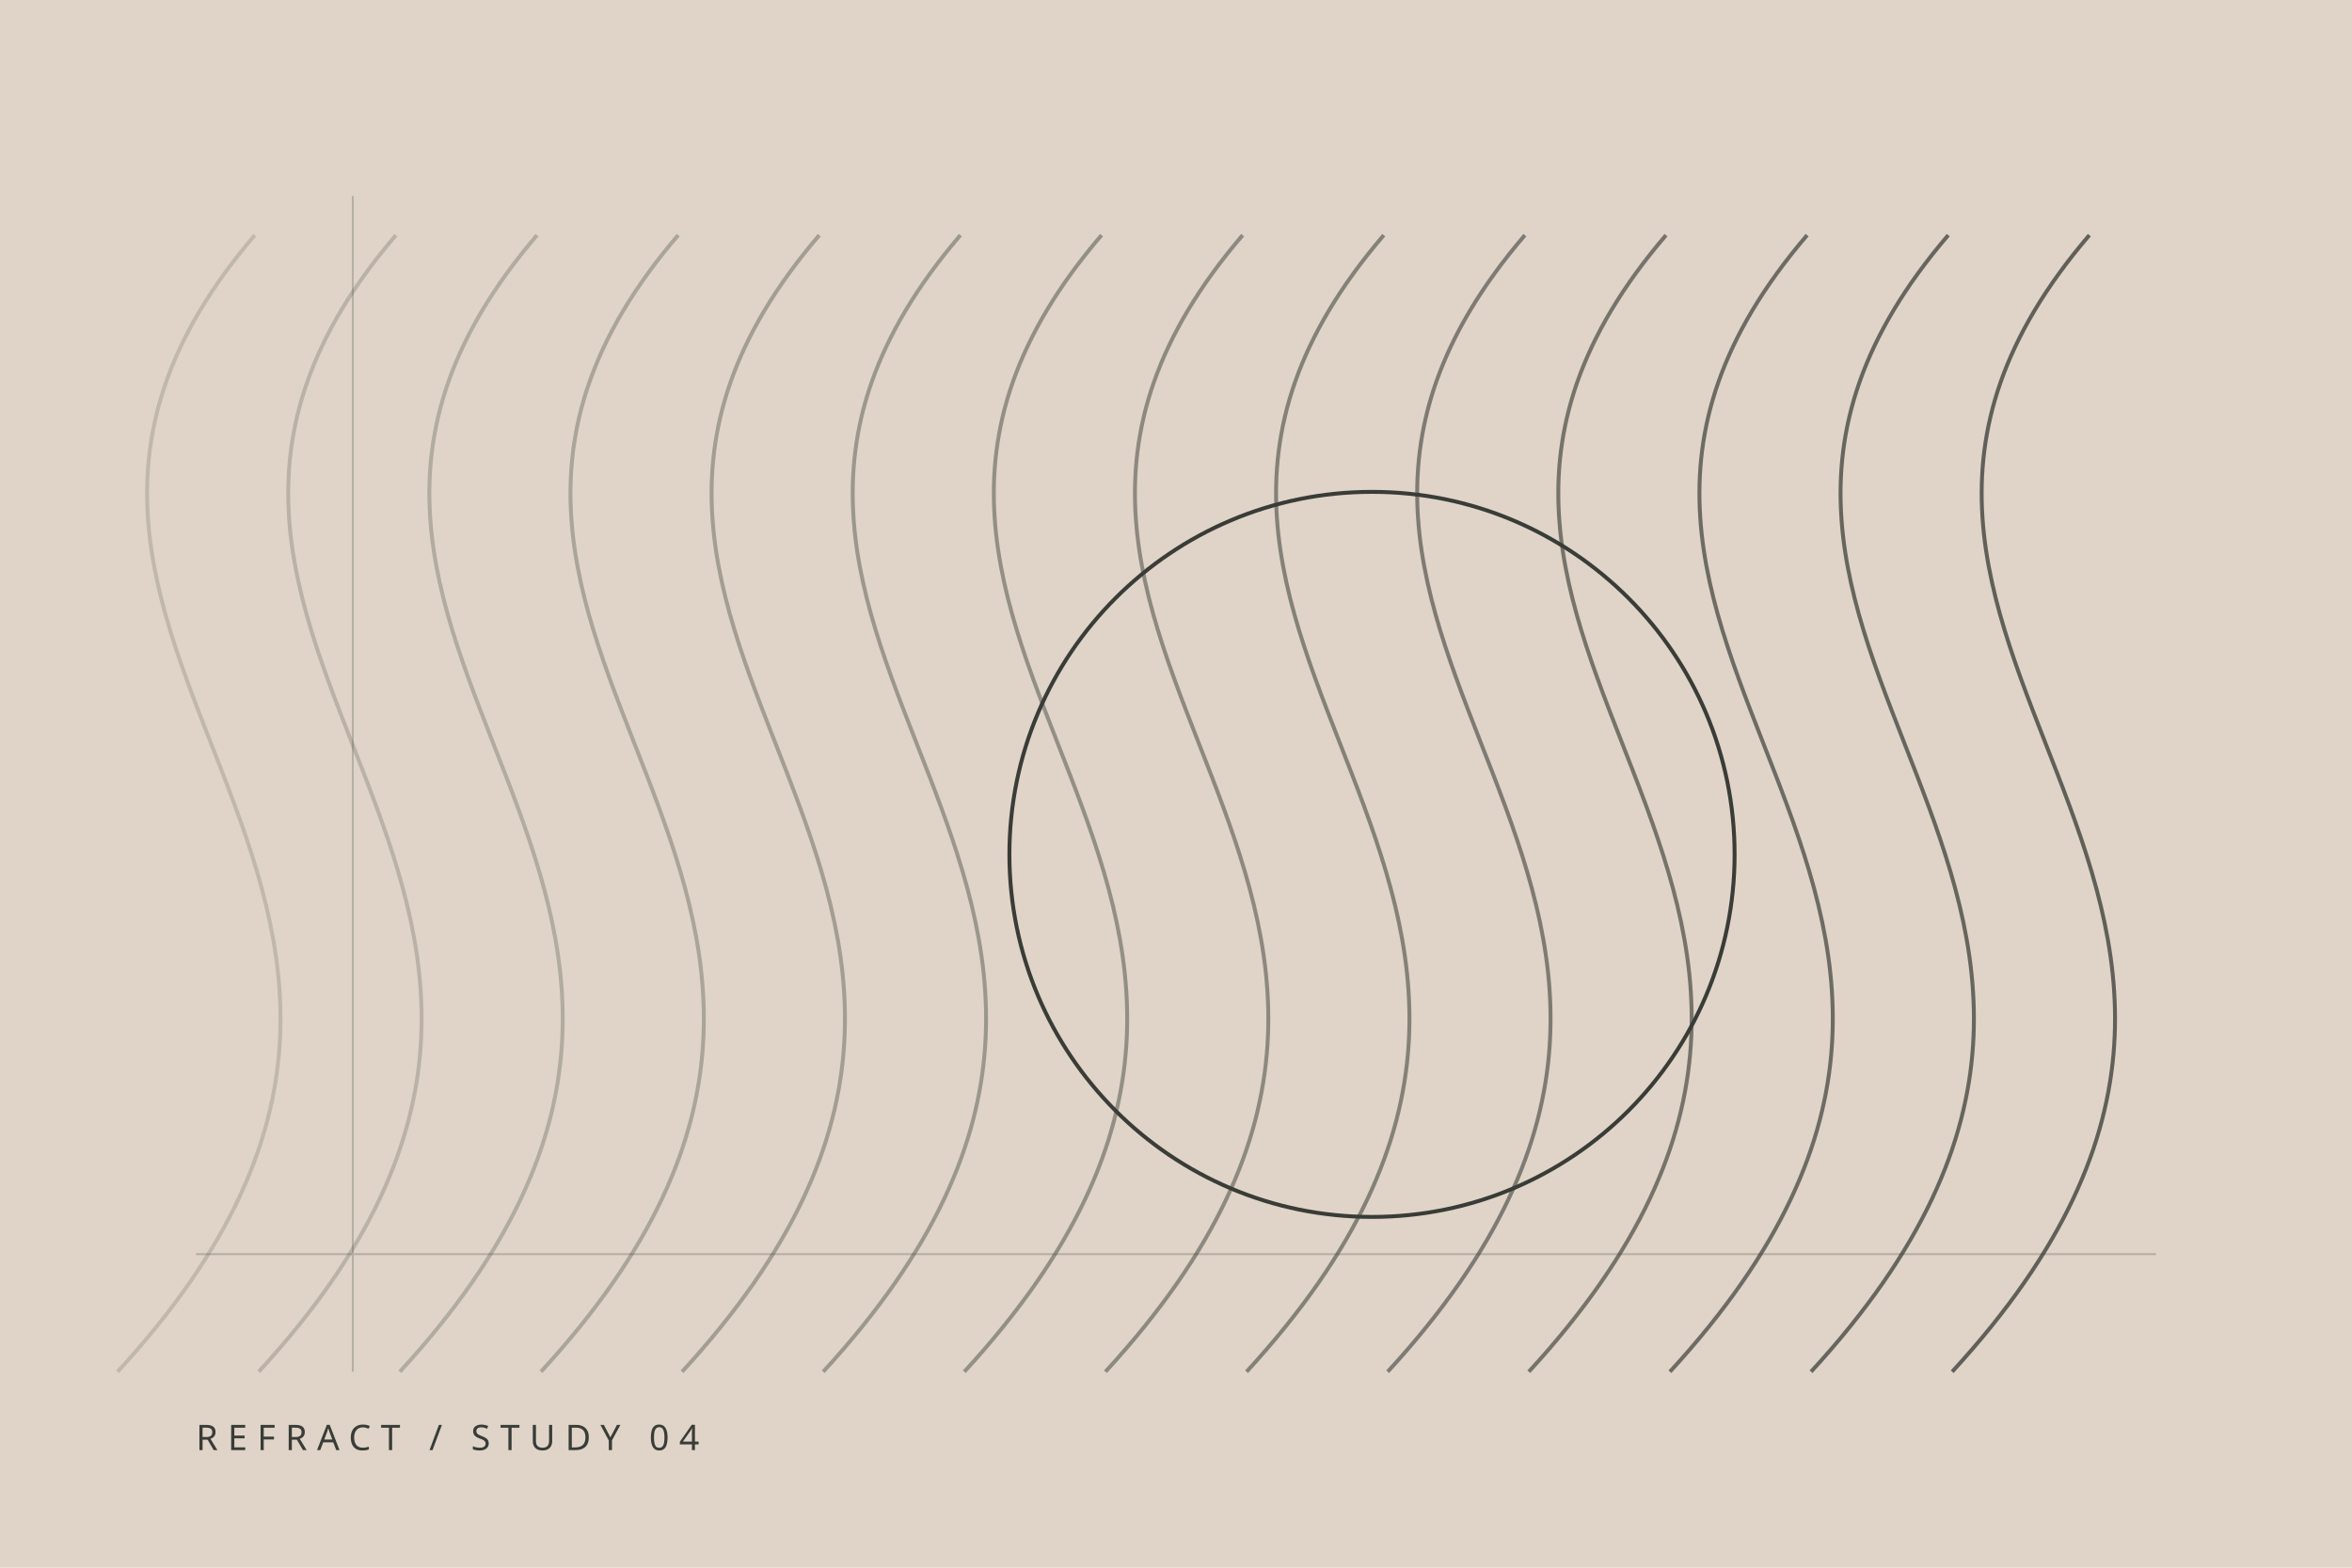
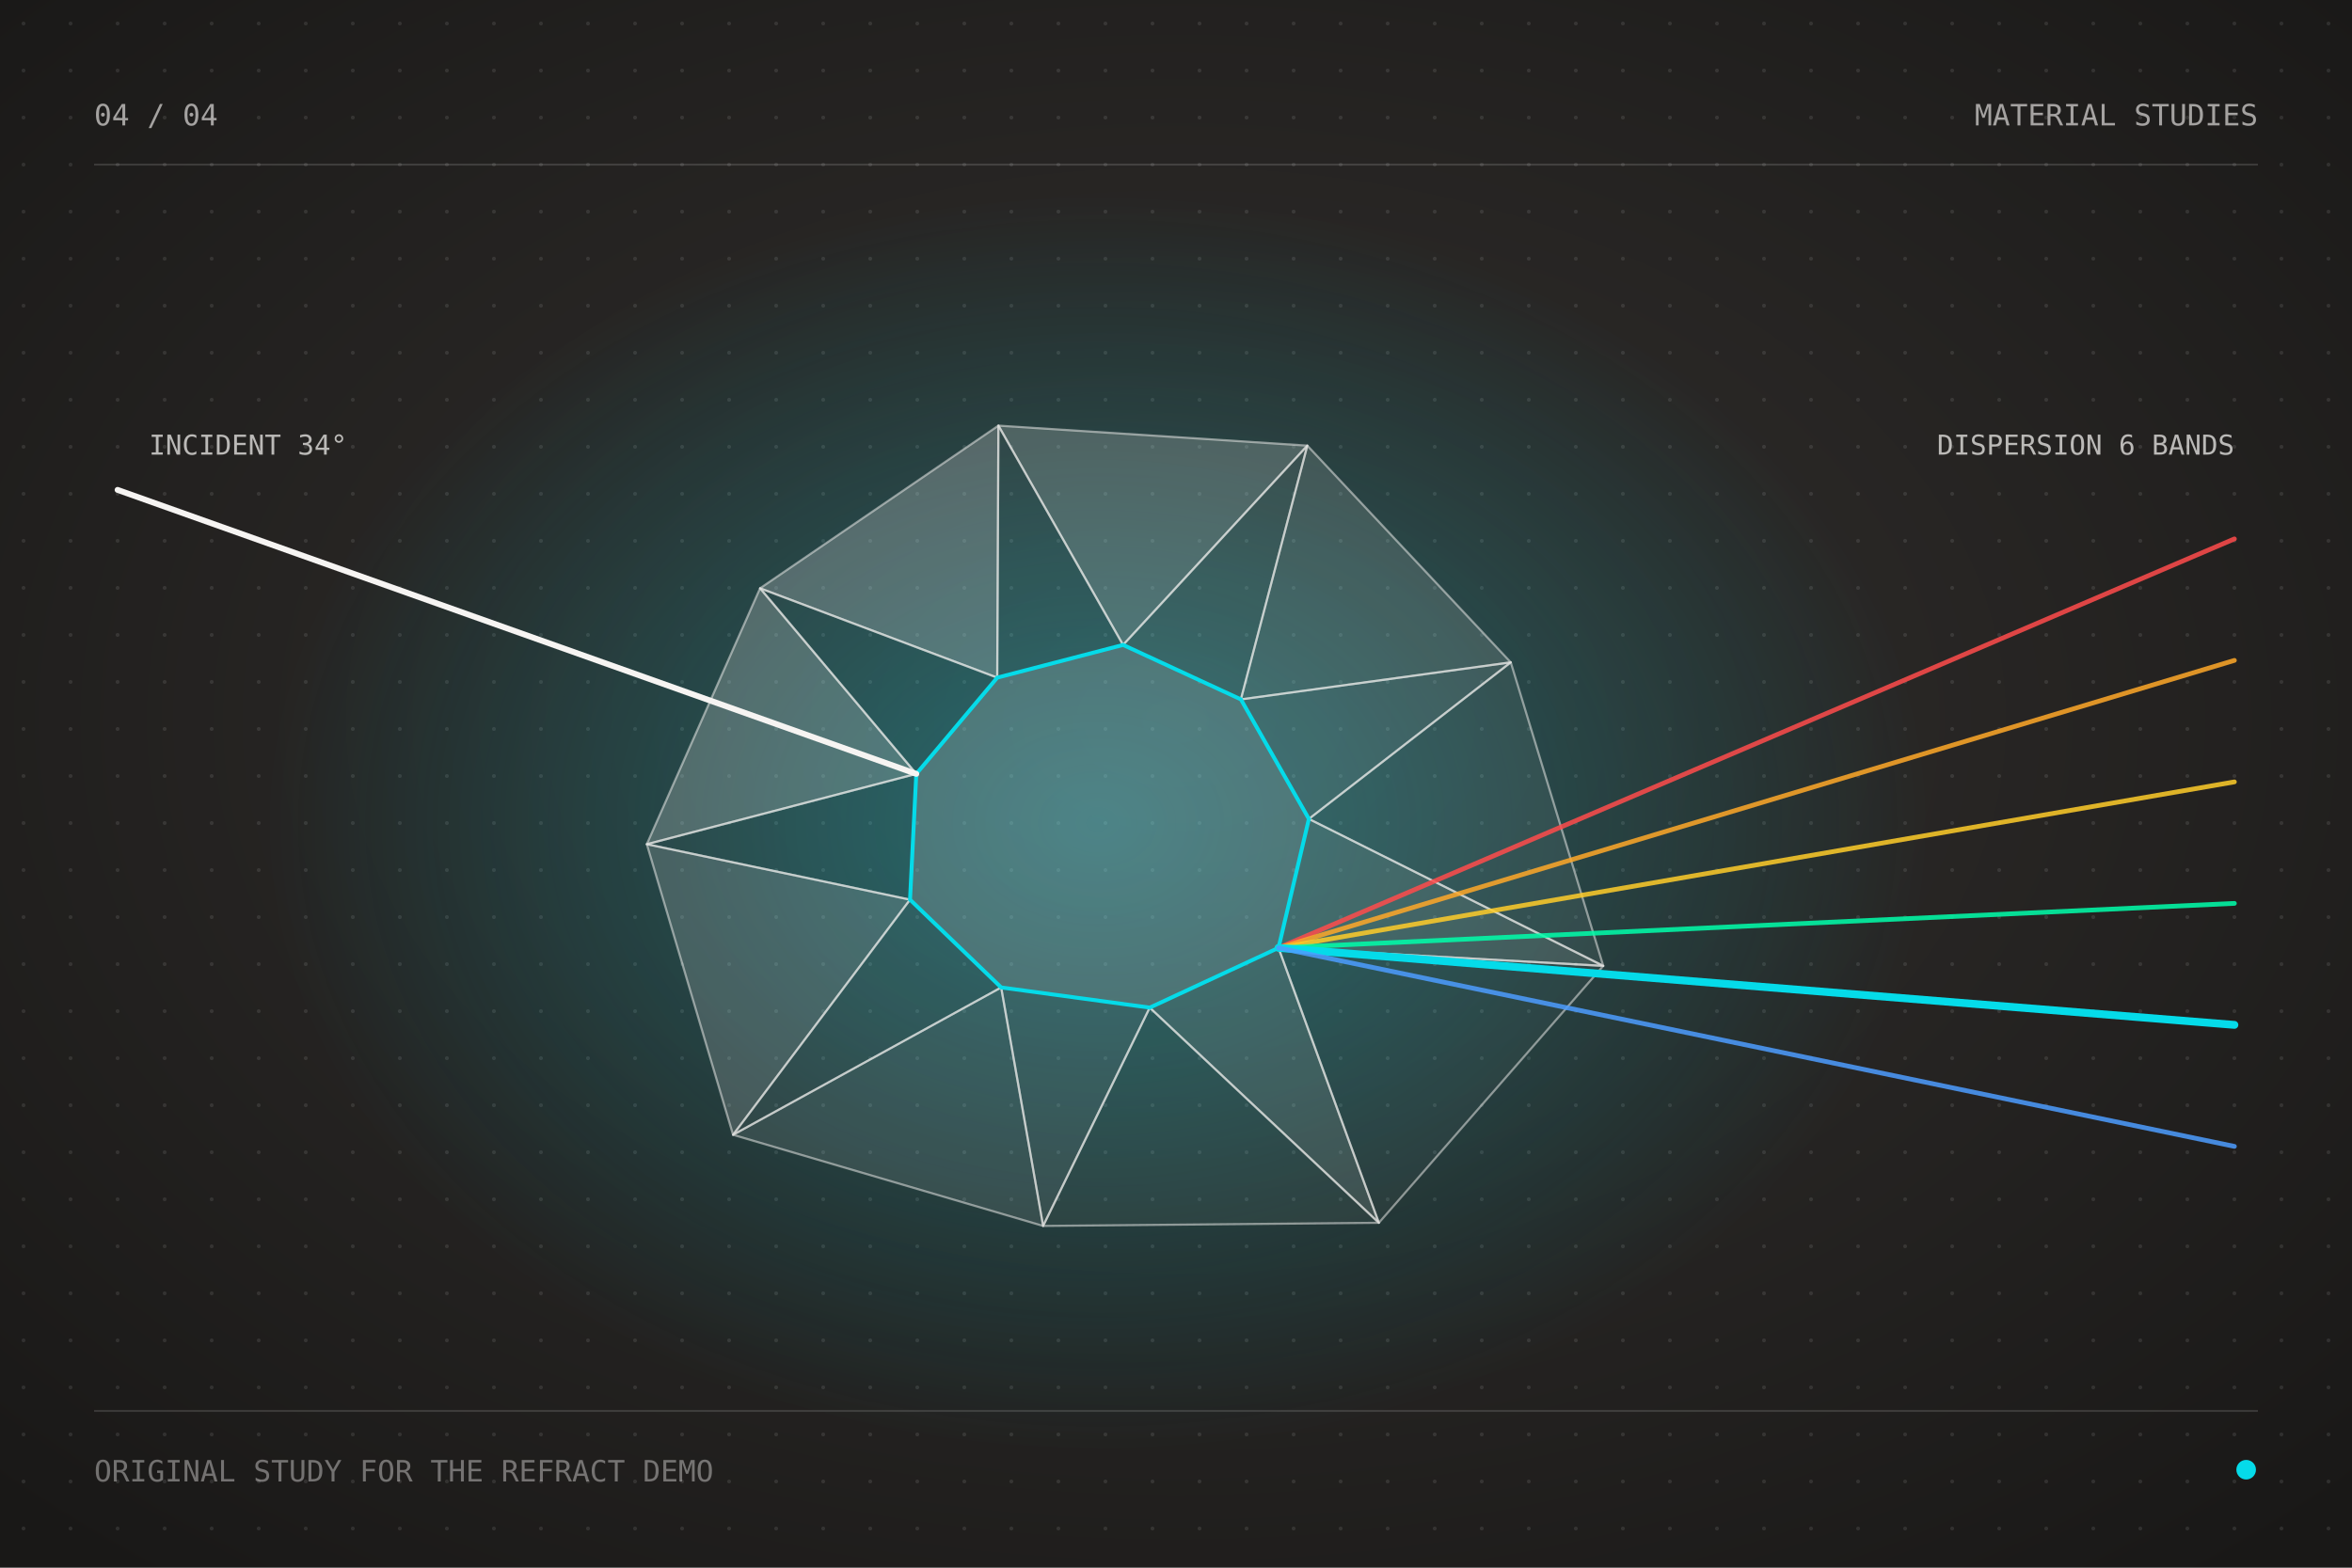
<svg xmlns="http://www.w3.org/2000/svg" width="1200" height="800" viewBox="0 0 1200 800">
-   <rect width="1200" height="800" fill="#dfd4c7" />
-   <path d="M130 120 C-50 330 290 450 60 700" fill="none" stroke="#393c37" stroke-opacity="0.18" stroke-width="2" />
-   <path d="M202 120 C22 330 362 450 132 700" fill="none" stroke="#393c37" stroke-opacity="0.22" stroke-width="2" />
-   <path d="M274 120 C94 330 434 450 204 700" fill="none" stroke="#393c37" stroke-opacity="0.27" stroke-width="2" />
-   <path d="M346 120 C166 330 506 450 276 700" fill="none" stroke="#393c37" stroke-opacity="0.32" stroke-width="2" />
-   <path d="M418 120 C238 330 578 450 348 700" fill="none" stroke="#393c37" stroke-opacity="0.36" stroke-width="2" />
-   <path d="M490 120 C310 330 650 450 420 700" fill="none" stroke="#393c37" stroke-opacity="0.40" stroke-width="2" />
-   <path d="M562 120 C382 330 722 450 492 700" fill="none" stroke="#393c37" stroke-opacity="0.45" stroke-width="2" />
-   <path d="M634 120 C454 330 794 450 564 700" fill="none" stroke="#393c37" stroke-opacity="0.49" stroke-width="2" />
-   <path d="M706 120 C526 330 866 450 636 700" fill="none" stroke="#393c37" stroke-opacity="0.54" stroke-width="2" />
-   <path d="M778 120 C598 330 938 450 708 700" fill="none" stroke="#393c37" stroke-opacity="0.58" stroke-width="2" />
-   <path d="M850 120 C670 330 1010 450 780 700" fill="none" stroke="#393c37" stroke-opacity="0.63" stroke-width="2" />
-   <path d="M922 120 C742 330 1082 450 852 700" fill="none" stroke="#393c37" stroke-opacity="0.68" stroke-width="2" />
-   <path d="M994 120 C814 330 1154 450 924 700" fill="none" stroke="#393c37" stroke-opacity="0.72" stroke-width="2" />
-   <path d="M1066 120 C886 330 1226 450 996 700" fill="none" stroke="#393c37" stroke-opacity="0.76" stroke-width="2" />
-   <circle cx="700" cy="436" r="185" fill="none" stroke="#393c37" stroke-width="2" />
-   <path d="M100 640 H1100 M180 100 V700" stroke="#393c37" stroke-opacity=".24" />
-   <text x="100" y="740" font-family="sans-serif" font-size="18" letter-spacing="5" fill="#393c37">REFRACT / STUDY 04</text>
+   <defs>
+     <radialGradient id="g" cx="50%" cy="46%" r="70%">
+       <stop offset="0" stop-color="#34312f" />
+       <stop offset="1" stop-color="#191817" />
+     </radialGradient>
+     <radialGradient id="a" cx="50%" cy="50%" r="50%">
+       <stop offset="0" stop-color="#05dbe9" stop-opacity=".34" />
+       <stop offset="1" stop-color="#05dbe9" stop-opacity="0" />
+     </radialGradient>
+     <pattern id="d" width="24" height="24" patternUnits="userSpaceOnUse">
+       <circle cx="12" cy="12" r="1" fill="#f6f4f2" fill-opacity=".1" />
+     </pattern>
+   </defs>
+   <rect width="1200" height="800" fill="url(#g)" />
+   <rect width="1200" height="800" fill="url(#d)" />
+   <ellipse cx="560" cy="420" rx="430" ry="320" fill="url(#a)" />
+   <path d="M770.8 338L818 492.9L667.8 417.9Z" fill="#f6f4f2" fill-opacity="0.063" stroke="#f6f4f2" stroke-opacity=".5" stroke-width="1.1" stroke-linejoin="round" />
+   <path d="M770.8 338L667.8 417.9L633.1 356.9Z" fill="#f6f4f2" fill-opacity="0.12" stroke="#f6f4f2" stroke-opacity=".5" stroke-width="1.1" stroke-linejoin="round" />
+   <path d="M818 492.9L703.5 624L652.3 483.7Z" fill="#f6f4f2" fill-opacity="0.031" stroke="#f6f4f2" stroke-opacity=".5" stroke-width="1.1" stroke-linejoin="round" />
+   <path d="M818 492.9L652.3 483.7L667.8 417.9Z" fill="#f6f4f2" fill-opacity="0.139" stroke="#f6f4f2" stroke-opacity=".5" stroke-width="1.1" stroke-linejoin="round" />
+   <path d="M703.5 624L532.2 625.6L586.6 514.2Z" fill="#f6f4f2" fill-opacity="0.045" stroke="#f6f4f2" stroke-opacity=".5" stroke-width="1.1" stroke-linejoin="round" />
+   <path d="M703.5 624L586.6 514.2L652.3 483.7Z" fill="#f6f4f2" fill-opacity="0.131" stroke="#f6f4f2" stroke-opacity=".5" stroke-width="1.1" stroke-linejoin="round" />
+   <path d="M532.2 625.6L374 579.1L510.8 503.9Z" fill="#f6f4f2" fill-opacity="0.099" stroke="#f6f4f2" stroke-opacity=".5" stroke-width="1.1" stroke-linejoin="round" />
+   <path d="M532.2 625.6L510.8 503.9L586.6 514.2Z" fill="#f6f4f2" fill-opacity="0.099" stroke="#f6f4f2" stroke-opacity=".5" stroke-width="1.1" stroke-linejoin="round" />
+   <path d="M374 579.1L330 430.8L464.3 459.1Z" fill="#f6f4f2" fill-opacity="0.167" stroke="#f6f4f2" stroke-opacity=".5" stroke-width="1.1" stroke-linejoin="round" />
+   <path d="M374 579.1L464.3 459.1L510.8 503.9Z" fill="#f6f4f2" fill-opacity="0.058" stroke="#f6f4f2" stroke-opacity=".5" stroke-width="1.1" stroke-linejoin="round" />
+   <path d="M330 430.8L387.8 300.2L467.5 394.9Z" fill="#f6f4f2" fill-opacity="0.218" stroke="#f6f4f2" stroke-opacity=".5" stroke-width="1.1" stroke-linejoin="round" />
+   <path d="M330 430.8L467.5 394.9L464.3 459.1Z" fill="#f6f4f2" fill-opacity="0.027" stroke="#f6f4f2" stroke-opacity=".5" stroke-width="1.1" stroke-linejoin="round" />
+   <path d="M387.8 300.2L509.4 217.2L508.8 345.8Z" fill="#f6f4f2" fill-opacity="0.228" stroke="#f6f4f2" stroke-opacity=".5" stroke-width="1.1" stroke-linejoin="round" />
+   <path d="M387.8 300.2L508.8 345.8L467.5 394.9Z" fill="#f6f4f2" fill-opacity="0.021" stroke="#f6f4f2" stroke-opacity=".5" stroke-width="1.1" stroke-linejoin="round" />
+   <path d="M509.4 217.2L667 227.4L573 329.1Z" fill="#f6f4f2" fill-opacity="0.192" stroke="#f6f4f2" stroke-opacity=".5" stroke-width="1.1" stroke-linejoin="round" />
+   <path d="M509.4 217.2L573 329.1L508.8 345.8Z" fill="#f6f4f2" fill-opacity="0.043" stroke="#f6f4f2" stroke-opacity=".5" stroke-width="1.1" stroke-linejoin="round" />
+   <path d="M667 227.4L770.8 338L633.1 356.9Z" fill="#f6f4f2" fill-opacity="0.127" stroke="#f6f4f2" stroke-opacity=".5" stroke-width="1.1" stroke-linejoin="round" />
+   <path d="M667 227.4L633.1 356.9L573 329.1Z" fill="#f6f4f2" fill-opacity="0.082" stroke="#f6f4f2" stroke-opacity=".5" stroke-width="1.1" stroke-linejoin="round" />
+   <path d="M667.8 417.9L652.3 483.7L586.6 514.2L510.8 503.9L464.3 459.1L467.5 394.9L508.8 345.8L573 329.1L633.1 356.9Z" fill="#f6f4f2" fill-opacity="0.2" stroke="#f6f4f2" stroke-opacity=".5" stroke-width="1.1" stroke-linejoin="round" />
+   <path d="M667.8 417.9L652.3 483.7L586.6 514.2L510.8 503.9L464.3 459.1L467.5 394.9L508.8 345.8L573 329.1L633.1 356.9Z" fill="none" stroke="#05dbe9" stroke-width="2" />
+   <path d="M60 250L467.5 394.9" stroke="#f6f4f2" stroke-width="3" stroke-linecap="round" />
+   <path d="M652.3 483.7L1140 275" stroke="#ff4b4b" stroke-width="2.4" stroke-linecap="round" stroke-opacity="0.85" />
+   <path d="M652.3 483.7L1140 337" stroke="#ffa828" stroke-width="2.4" stroke-linecap="round" stroke-opacity="0.85" />
+   <path d="M652.3 483.7L1140 399" stroke="#ffcc2a" stroke-width="2.4" stroke-linecap="round" stroke-opacity="0.85" />
+   <path d="M652.3 483.7L1140 461" stroke="#00ffaa" stroke-width="2.4" stroke-linecap="round" stroke-opacity="0.85" />
+   <path d="M652.3 483.7L1140 523" stroke="#05dbe9" stroke-width="4" stroke-linecap="round" stroke-opacity="1" />
+   <path d="M652.3 483.7L1140 585" stroke="#4d9cff" stroke-width="2.4" stroke-linecap="round" stroke-opacity="0.85" />
+   <g font-family="ui-monospace,Consolas,monospace" font-size="14" fill="#f6f4f2" fill-opacity=".72">
+     <text x="76" y="232">INCIDENT 34°</text>
+     <text x="1140" y="232" text-anchor="end">DISPERSION 6 BANDS</text>
+   </g>
+   <g font-family="ui-monospace,SFMono-Regular,Consolas,monospace" font-size="15" fill="#f6f4f2" fill-opacity=".62">
+     <text x="48" y="64">04 / 04</text>
+     <text x="1152" y="64" text-anchor="end">MATERIAL STUDIES</text>
+     <text x="48" y="756" fill-opacity=".4">ORIGINAL STUDY FOR THE REFRACT DEMO</text>
+   </g>
+   <path d="M48 84h1104M48 720h1104" stroke="#f6f4f2" stroke-opacity=".14" />
+   <rect x="48" y="56" width="0" height="0" />
+   <circle cx="1146" cy="750" r="5" fill="#05dbe9" />
</svg>
